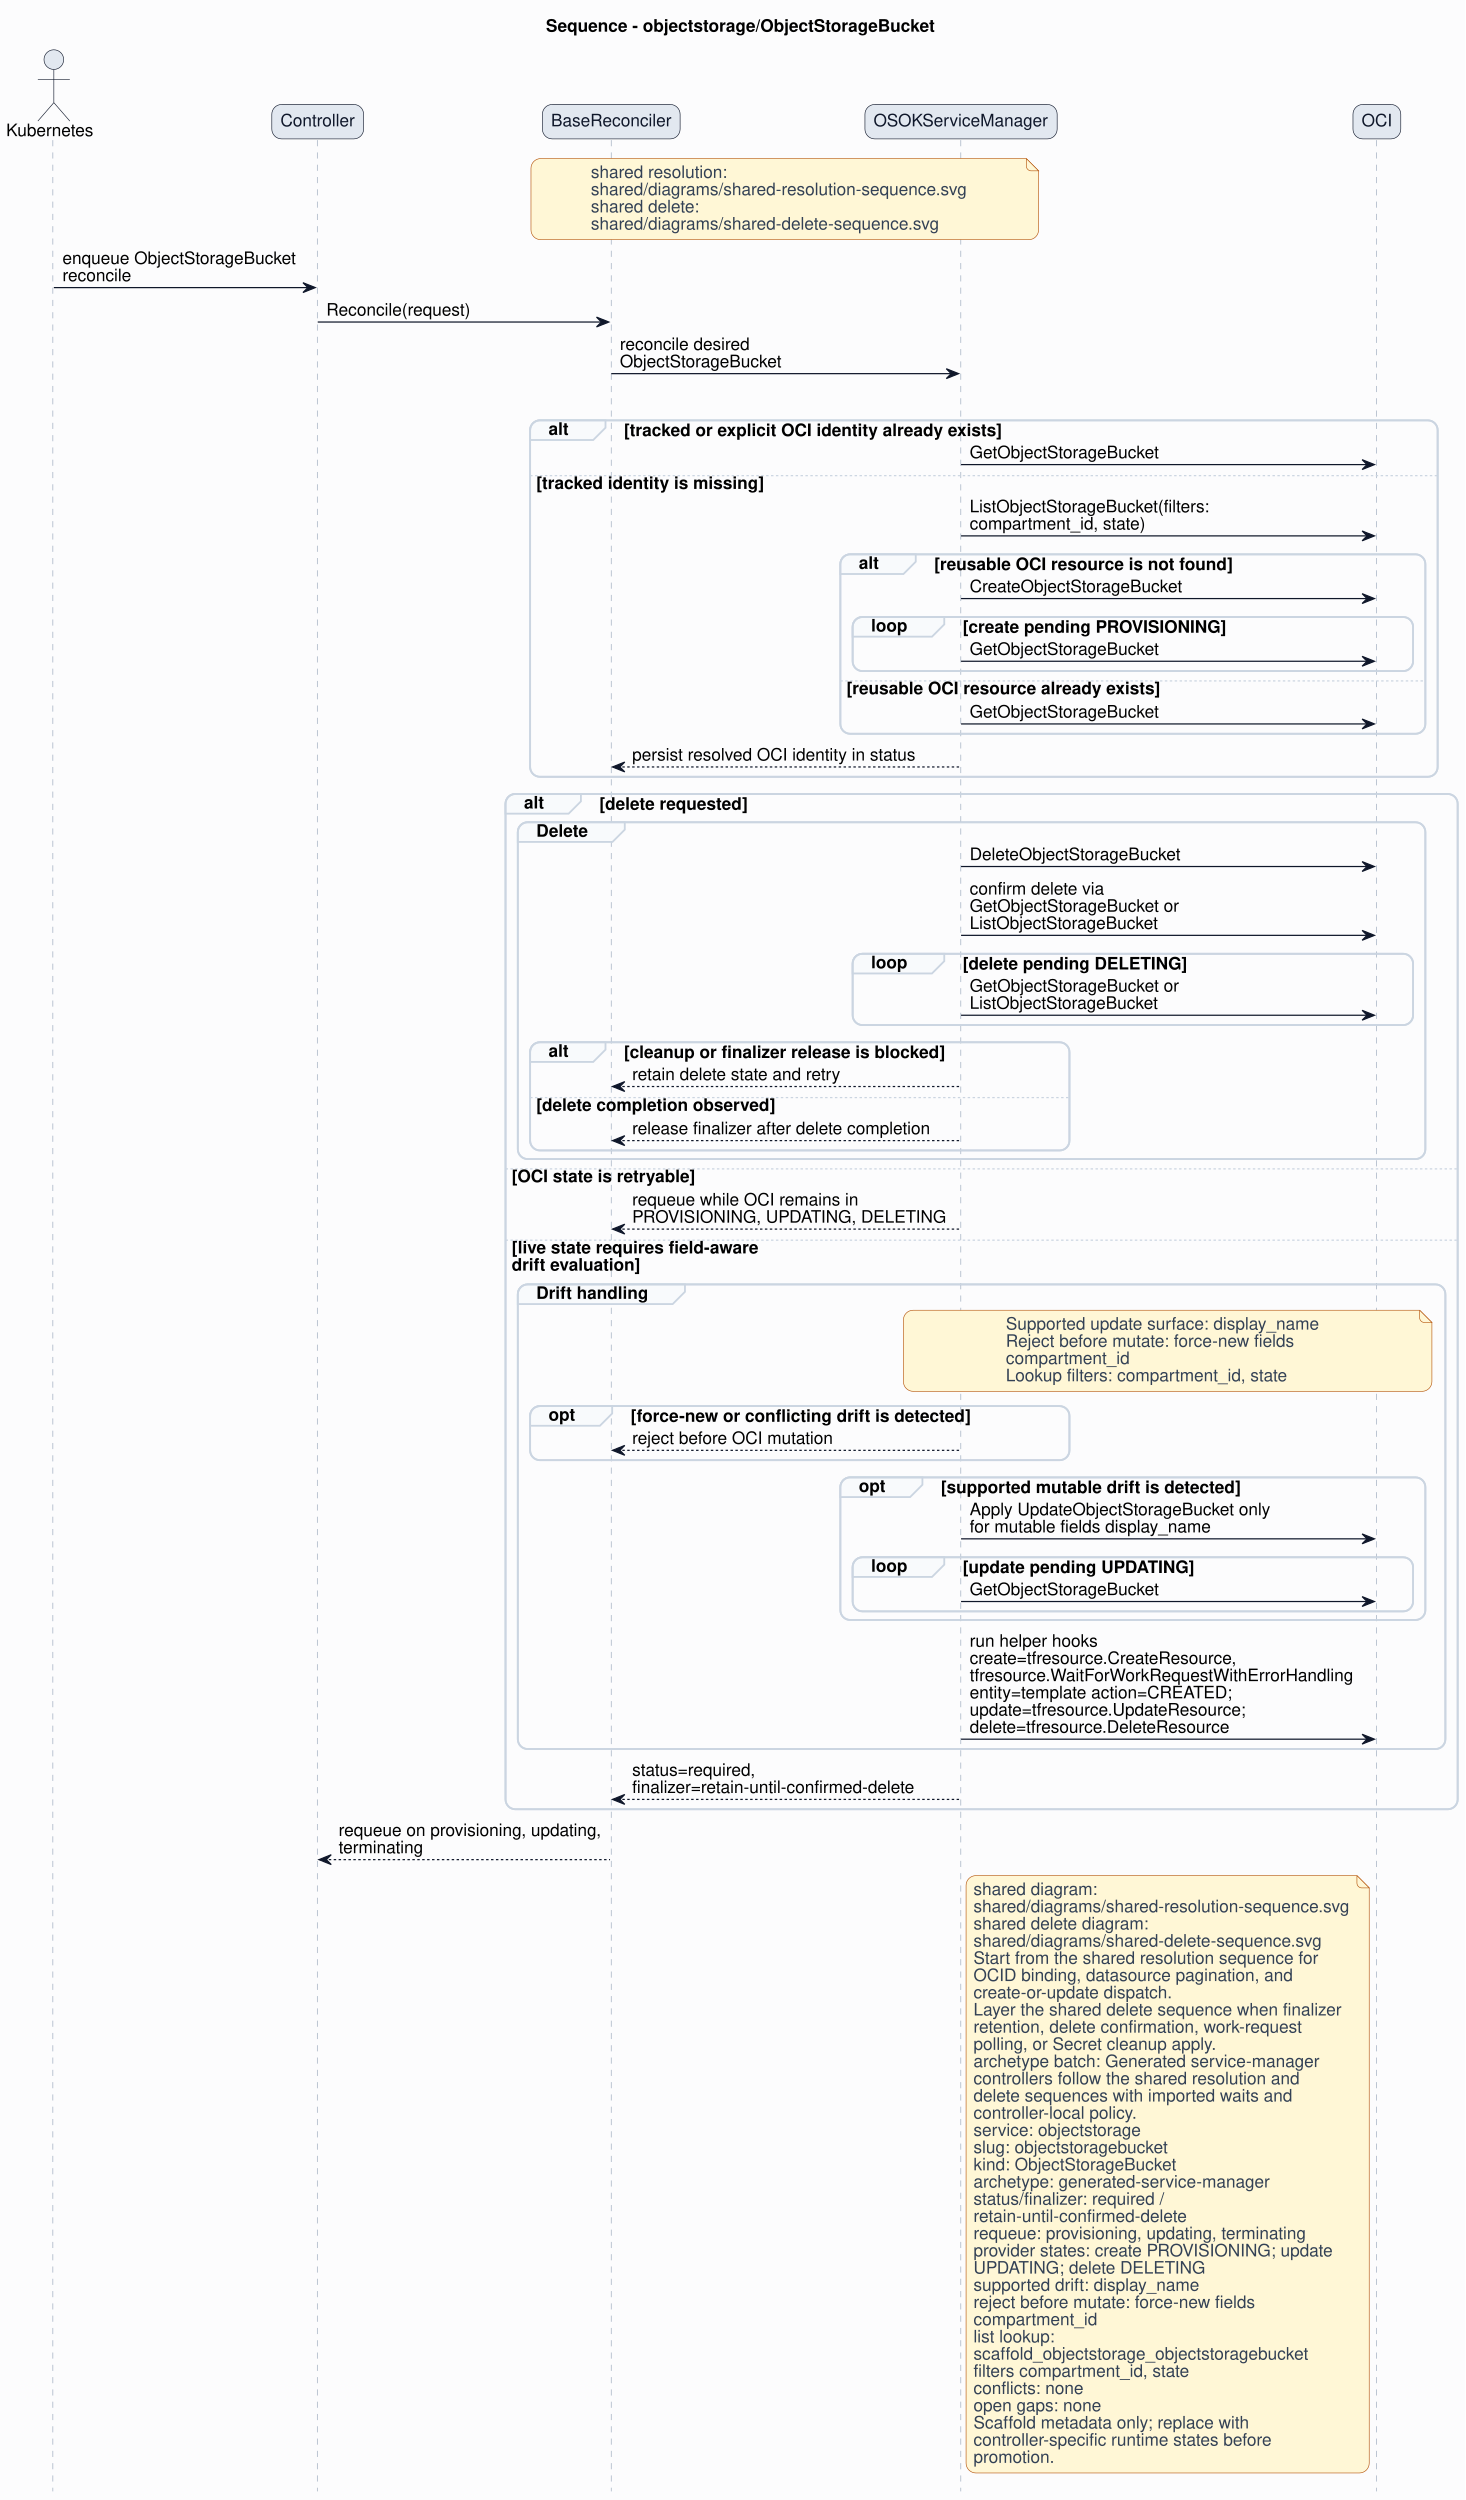
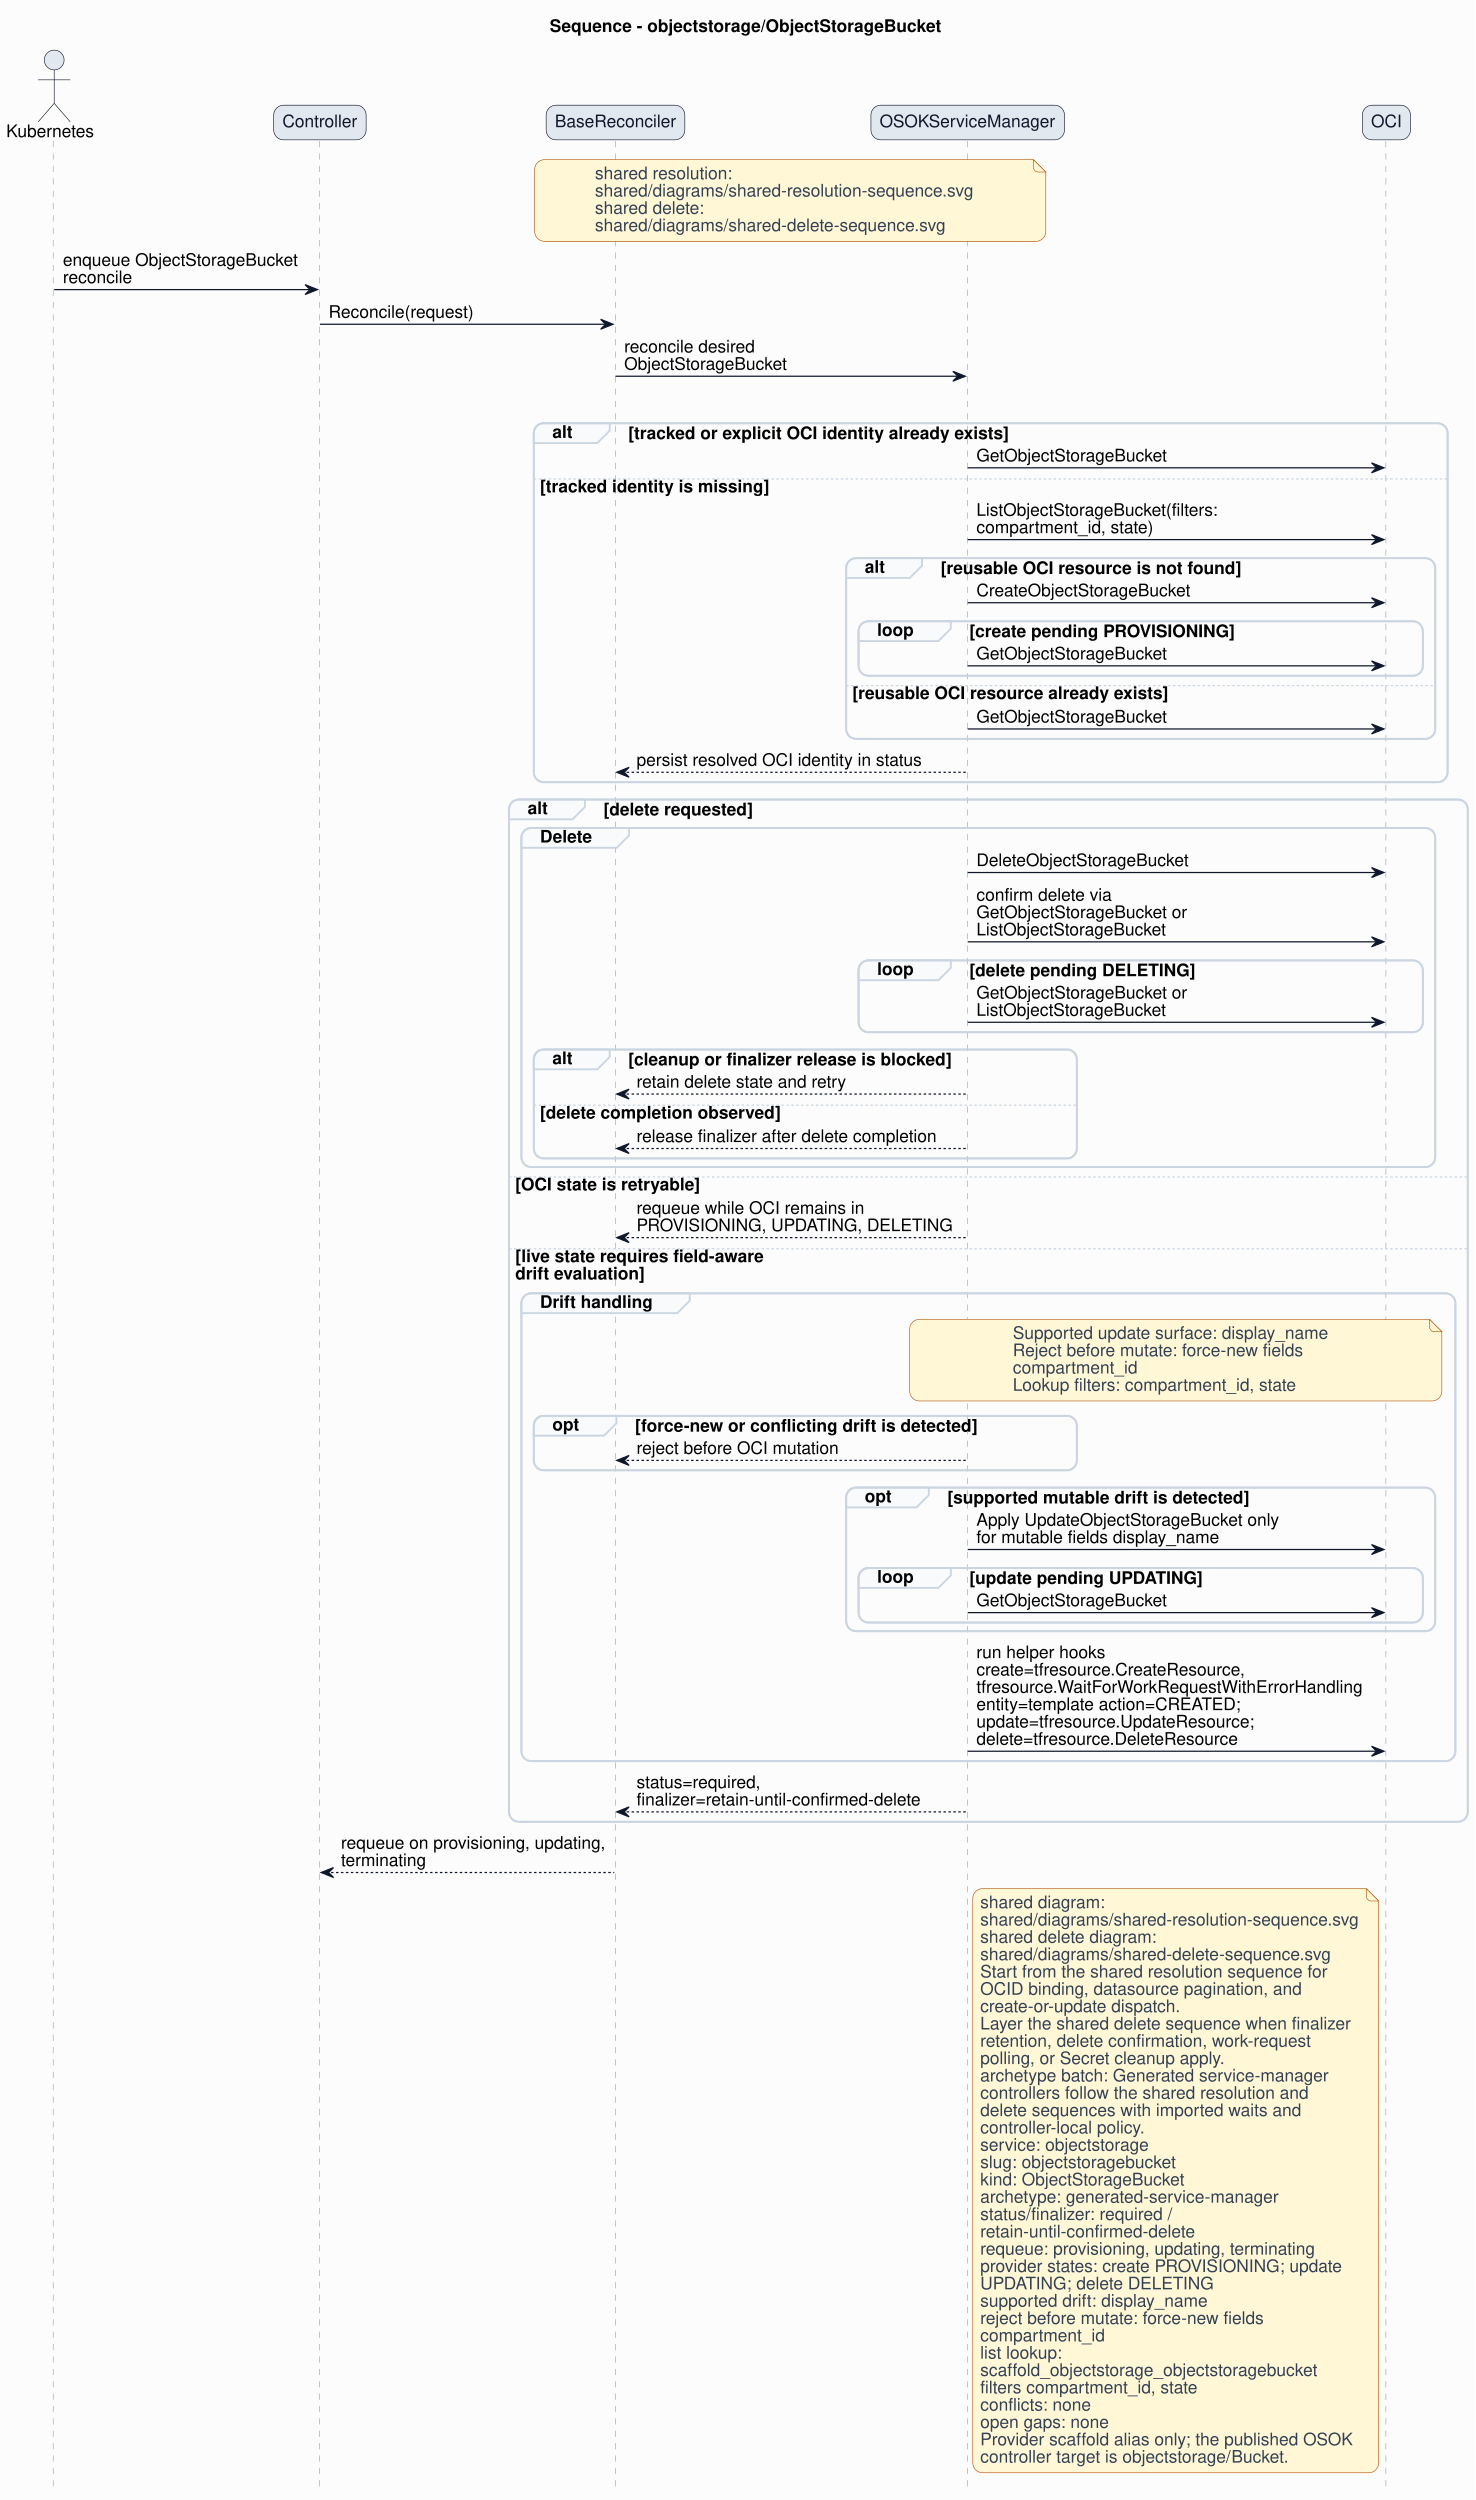
- <svg xmlns="http://www.w3.org/2000/svg" contentStyleType="text/css" data-diagram-type="SEQUENCE" height="2034px" preserveAspectRatio="none" style="width:1192px;height:2034px;background:#FCFCFD;" version="1.1" viewBox="0 0 1192 2034" width="1192px" zoomAndPan="magnify">
+ <svg xmlns="http://www.w3.org/2000/svg" contentStyleType="text/css" data-diagram-type="SEQUENCE" height="2020px" preserveAspectRatio="none" style="width:1192px;height:2020px;background:#FCFCFD;" version="1.1" viewBox="0 0 1192 2020" width="1192px" zoomAndPan="magnify">
  <defs />
  <g>
-     <rect fill="#FCFCFD" height="2034" style="stroke:none;stroke-width:1;" width="1192" x="0" y="0" />
+     <rect fill="#FCFCFD" height="2020" style="stroke:none;stroke-width:1;" width="1192" x="0" y="0" />
    <text fill="#000000" font-family="Helvetica" font-size="14" font-weight="bold" lengthAdjust="spacing" textLength="316.641" x="444.158" y="25.78">Sequence - objectstorage/ObjectStorageBucket</text>
    <rect fill="none" height="290" rx="8" ry="8" style="stroke:#CBD5E1;stroke-width:1.5;" width="738.378" x="431.294" y="342" />
    <rect fill="none" height="146" rx="8" ry="8" style="stroke:#CBD5E1;stroke-width:1.5;" width="475.957" x="683.714" y="451" />
    <rect fill="none" height="44" rx="8" ry="8" style="stroke:#CBD5E1;stroke-width:1.5;" width="455.957" x="693.714" y="502" />
    <rect fill="none" height="826" rx="8" ry="8" style="stroke:#CBD5E1;stroke-width:1.5;" width="774.664" x="411.294" y="646" />
    <rect fill="none" height="274" rx="8" ry="8" style="stroke:#CBD5E1;stroke-width:1.5;" width="738.378" x="421.294" y="669" />
    <rect fill="none" height="58" rx="8" ry="8" style="stroke:#CBD5E1;stroke-width:1.5;" width="455.957" x="693.714" y="776" />
    <rect fill="none" height="88" rx="8" ry="8" style="stroke:#CBD5E1;stroke-width:1.5;" width="438.813" x="431.294" y="848" />
    <rect fill="none" height="378" rx="8" ry="8" style="stroke:#CBD5E1;stroke-width:1.5;" width="754.664" x="421.294" y="1045" />
    <rect fill="none" height="44" rx="8" ry="8" style="stroke:#CBD5E1;stroke-width:1.5;" width="438.813" x="431.294" y="1144" />
    <rect fill="none" height="116" rx="8" ry="8" style="stroke:#CBD5E1;stroke-width:1.5;" width="475.957" x="683.714" y="1202" />
    <rect fill="none" height="44" rx="8" ry="8" style="stroke:#CBD5E1;stroke-width:1.5;" width="455.957" x="693.714" y="1267" />
    <g class="participant-lifeline" data-entity-uid="part1" data-qualified-name="Kubernetes" id="part1-lifeline">
      <g>
-         <rect fill="#000000" fill-opacity="0" height="1913" width="8" x="39.803" y="114" />
-         <line style="stroke:#94A3B8;stroke-width:0.5;stroke-dasharray:5,5;" x1="43" x2="43" y1="114" y2="2027" />
+         <rect fill="#000000" fill-opacity="0" height="1899" width="8" x="39.803" y="114" />
+         <line style="stroke:#94A3B8;stroke-width:0.5;stroke-dasharray:5,5;" x1="43" x2="43" y1="114" y2="2013" />
      </g>
    </g>
    <g class="participant-lifeline" data-entity-uid="part2" data-qualified-name="Controller" id="part2-lifeline">
      <g>
-         <rect fill="#000000" fill-opacity="0" height="1913" width="8" x="254.492" y="114" />
-         <line style="stroke:#94A3B8;stroke-width:0.5;stroke-dasharray:5,5;" x1="258.147" x2="258.147" y1="114" y2="2027" />
+         <rect fill="#000000" fill-opacity="0" height="1899" width="8" x="254.492" y="114" />
+         <line style="stroke:#94A3B8;stroke-width:0.5;stroke-dasharray:5,5;" x1="258.147" x2="258.147" y1="114" y2="2013" />
      </g>
    </g>
    <g class="participant-lifeline" data-entity-uid="part3" data-qualified-name="BaseReconciler" id="part3-lifeline">
      <g>
-         <rect fill="#000000" fill-opacity="0" height="1913" width="8" x="493.318" y="114" />
-         <line style="stroke:#94A3B8;stroke-width:0.5;stroke-dasharray:5,5;" x1="497.294" x2="497.294" y1="114" y2="2027" />
+         <rect fill="#000000" fill-opacity="0" height="1899" width="8" x="493.318" y="114" />
+         <line style="stroke:#94A3B8;stroke-width:0.5;stroke-dasharray:5,5;" x1="497.294" x2="497.294" y1="114" y2="2013" />
      </g>
    </g>
    <g class="participant-lifeline" data-entity-uid="part4" data-qualified-name="ServiceManager" id="part4-lifeline">
      <g>
-         <rect fill="#000000" fill-opacity="0" height="1913" width="8" x="777.911" y="114" />
-         <line style="stroke:#94A3B8;stroke-width:0.5;stroke-dasharray:5,5;" x1="781.714" x2="781.714" y1="114" y2="2027" />
+         <rect fill="#000000" fill-opacity="0" height="1899" width="8" x="777.911" y="114" />
+         <line style="stroke:#94A3B8;stroke-width:0.5;stroke-dasharray:5,5;" x1="781.714" x2="781.714" y1="114" y2="2013" />
      </g>
    </g>
    <g class="participant-lifeline" data-entity-uid="part5" data-qualified-name="OCI" id="part5-lifeline">
      <g>
-         <rect fill="#000000" fill-opacity="0" height="1913" width="8" x="1116.227" y="114" />
-         <line style="stroke:#94A3B8;stroke-width:0.5;stroke-dasharray:5,5;" x1="1119.782" x2="1119.782" y1="114" y2="2027" />
+         <rect fill="#000000" fill-opacity="0" height="1899" width="8" x="1116.227" y="114" />
+         <line style="stroke:#94A3B8;stroke-width:0.5;stroke-dasharray:5,5;" x1="1119.782" x2="1119.782" y1="114" y2="2013" />
      </g>
    </g>
    <g class="participant participant-head" data-entity-uid="part1" data-qualified-name="Kubernetes" id="part1-head">
      <text fill="#000000" font-family="Helvetica" font-size="14" lengthAdjust="spacing" textLength="71.606" x="5" y="110.78">Kubernetes</text>
      <ellipse cx="43.803" cy="48.5" fill="#E2E8F0" rx="8" ry="8" style="stroke:#0F172A;stroke-width:0.5;" />
      <path d="M43.803,56.5 L43.803,83.5 M30.803,64.5 L56.803,64.5 M43.803,83.5 L30.803,98.5 M43.803,83.5 L56.803,98.5" fill="none" style="stroke:#0F172A;stroke-width:0.5;" />
    </g>
    <g class="participant participant-head" data-entity-uid="part2" data-qualified-name="Controller" id="part2-head">
      <rect fill="#E2E8F0" height="28" rx="8" ry="8" style="stroke:#0F172A;stroke-width:0.5;" width="74.689" x="221.147" y="85" />
      <text fill="#0F172A" font-family="Helvetica" font-size="14" lengthAdjust="spacing" textLength="60.69" x="228.147" y="102.78">Controller</text>
    </g>
    <g class="participant participant-head" data-entity-uid="part3" data-qualified-name="BaseReconciler" id="part3-head">
      <rect fill="#E2E8F0" height="28" rx="8" ry="8" style="stroke:#0F172A;stroke-width:0.5;" width="112.048" x="441.294" y="85" />
      <text fill="#0F172A" font-family="Helvetica" font-size="14" lengthAdjust="spacing" textLength="98.048" x="448.294" y="102.78">BaseReconciler</text>
    </g>
    <g class="participant participant-head" data-entity-uid="part4" data-qualified-name="ServiceManager" id="part4-head">
      <rect fill="#E2E8F0" height="28" rx="8" ry="8" style="stroke:#0F172A;stroke-width:0.5;" width="156.393" x="703.714" y="85" />
      <text fill="#0F172A" font-family="Helvetica" font-size="14" lengthAdjust="spacing" textLength="142.393" x="710.714" y="102.78">OSOKServiceManager</text>
    </g>
    <g class="participant participant-head" data-entity-uid="part5" data-qualified-name="OCI" id="part5-head">
      <rect fill="#E2E8F0" height="28" rx="8" ry="8" style="stroke:#0F172A;stroke-width:0.5;" width="38.89" x="1100.782" y="85" />
      <text fill="#0F172A" font-family="Helvetica" font-size="14" lengthAdjust="spacing" textLength="24.89" x="1107.782" y="102.78">OCI</text>
    </g>
    <path d="M432,137 L432,187 A8,8 0 0 0 440,195 L837,195 A8,8 0 0 0 845,187 L845,139 L835,129 L440,129 A8,8 0 0 0 432,137" fill="#FFF7D6" style="stroke:#B45309;stroke-width:0.5;" />
    <path d="M835,129 L835,135 A4,4 0 0 0 839,139 L845,139 L835,129" fill="#FFF7D6" style="stroke:#B45309;stroke-width:0.5;" />
    <text fill="#334155" font-family="Helvetica" font-size="14" lengthAdjust="spacing" textLength="111.289" x="480.711" y="144.78">shared resolution:</text>
    <text fill="#334155" font-family="Helvetica" font-size="14" lengthAdjust="spacing" textLength="307.392" x="480.711" y="158.78">shared/diagrams/shared-resolution-sequence.svg</text>
    <text fill="#334155" font-family="Helvetica" font-size="14" lengthAdjust="spacing" textLength="88.731" x="480.711" y="172.78">shared delete:</text>
    <text fill="#334155" font-family="Helvetica" font-size="14" lengthAdjust="spacing" textLength="284.833" x="480.711" y="186.78">shared/diagrams/shared-delete-sequence.svg</text>
    <g class="message" data-entity-1="part1" data-entity-2="part2" id="msg1">
      <polygon fill="#0F172A" points="246.492,230,256.492,234,246.492,238,250.492,234" style="stroke:#0F172A;stroke-width:1;" />
      <line style="stroke:#0F172A;stroke-width:1;" x1="43.803" x2="252.492" y1="234" y2="234" />
      <text fill="#000000" font-family="Helvetica" font-size="14" lengthAdjust="spacing" textLength="190.689" x="50.803" y="214.78">enqueue ObjectStorageBucket</text>
      <text fill="#000000" font-family="Helvetica" font-size="14" lengthAdjust="spacing" textLength="56.027" x="50.803" y="228.78">reconcile</text>
    </g>
    <g class="message" data-entity-1="part2" data-entity-2="part3" id="msg2">
      <polygon fill="#0F172A" points="485.318,258,495.318,262,485.318,266,489.318,262" style="stroke:#0F172A;stroke-width:1;" />
      <line style="stroke:#0F172A;stroke-width:1;" x1="258.492" x2="491.318" y1="262" y2="262" />
      <text fill="#000000" font-family="Helvetica" font-size="14" lengthAdjust="spacing" textLength="117.496" x="265.492" y="256.78">Reconcile(request)</text>
    </g>
    <g class="message" data-entity-1="part3" data-entity-2="part4" id="msg3">
      <polygon fill="#0F172A" points="769.911,300,779.911,304,769.911,308,773.911,304" style="stroke:#0F172A;stroke-width:1;" />
      <line style="stroke:#0F172A;stroke-width:1;" x1="497.318" x2="775.911" y1="304" y2="304" />
      <text fill="#000000" font-family="Helvetica" font-size="14" lengthAdjust="spacing" textLength="105.834" x="504.318" y="284.78">reconcile desired</text>
      <text fill="#000000" font-family="Helvetica" font-size="14" lengthAdjust="spacing" textLength="132.296" x="504.318" y="298.78">ObjectStorageBucket</text>
    </g>
    <path d="M439.294,342 L492.632,342 L492.632,348 L482.632,358 L431.294,358 L431.294,350 A8,8 0 0 1 439.294,342" fill="#F8FAFC" style="stroke:#CBD5E1;stroke-width:1.5;" />
    <rect fill="none" height="290" rx="8" ry="8" style="stroke:#CBD5E1;stroke-width:1.5;" width="738.378" x="431.294" y="342" />
    <text fill="#000000" font-family="Helvetica" font-size="14" font-weight="bold" lengthAdjust="spacing" textLength="16.338" x="446.294" y="353.78">alt</text>
    <text fill="#000000" font-family="Helvetica" font-size="14" font-weight="bold" lengthAdjust="spacing" textLength="308.109" x="507.632" y="354.78">[tracked or explicit OCI identity already exists]</text>
    <g class="message" data-entity-1="part4" data-entity-2="part5" id="msg4">
      <polygon fill="#0F172A" points="1108.227,374,1118.227,378,1108.227,382,1112.227,378" style="stroke:#0F172A;stroke-width:1;" />
      <line style="stroke:#0F172A;stroke-width:1;" x1="781.911" x2="1114.227" y1="378" y2="378" />
      <text fill="#000000" font-family="Helvetica" font-size="14" lengthAdjust="spacing" textLength="154.861" x="788.911" y="372.78">GetObjectStorageBucket</text>
    </g>
    <line style="stroke:#CBD5E1;stroke-width:1;stroke-dasharray:2,2;" x1="431.294" x2="1169.672" y1="387" y2="387" />
    <text fill="#000000" font-family="Helvetica" font-size="14" font-weight="bold" lengthAdjust="spacing" textLength="185.158" x="436.294" y="397.78">[tracked identity is missing]</text>
    <g class="message" data-entity-1="part4" data-entity-2="part5" id="msg5">
      <polygon fill="#0F172A" points="1108.227,432,1118.227,436,1108.227,440,1112.227,436" style="stroke:#0F172A;stroke-width:1;" />
      <line style="stroke:#0F172A;stroke-width:1;" x1="781.911" x2="1114.227" y1="436" y2="436" />
      <text fill="#000000" font-family="Helvetica" font-size="14" lengthAdjust="spacing" textLength="196.082" x="788.911" y="416.78">ListObjectStorageBucket(filters:</text>
      <text fill="#000000" font-family="Helvetica" font-size="14" lengthAdjust="spacing" textLength="143.172" x="788.911" y="430.78">compartment_id, state)</text>
    </g>
    <path d="M691.714,451 L745.052,451 L745.052,457 L735.052,467 L683.714,467 L683.714,459 A8,8 0 0 1 691.714,451" fill="#F8FAFC" style="stroke:#CBD5E1;stroke-width:1.5;" />
    <rect fill="none" height="146" rx="8" ry="8" style="stroke:#CBD5E1;stroke-width:1.5;" width="475.957" x="683.714" y="451" />
    <text fill="#000000" font-family="Helvetica" font-size="14" font-weight="bold" lengthAdjust="spacing" textLength="16.338" x="698.714" y="462.78">alt</text>
    <text fill="#000000" font-family="Helvetica" font-size="14" font-weight="bold" lengthAdjust="spacing" textLength="242.703" x="760.052" y="463.78">[reusable OCI resource is not found]</text>
    <g class="message" data-entity-1="part4" data-entity-2="part5" id="msg6">
      <polygon fill="#0F172A" points="1108.227,483,1118.227,487,1108.227,491,1112.227,487" style="stroke:#0F172A;stroke-width:1;" />
      <line style="stroke:#0F172A;stroke-width:1;" x1="781.911" x2="1114.227" y1="487" y2="487" />
      <text fill="#000000" font-family="Helvetica" font-size="14" lengthAdjust="spacing" textLength="174.316" x="788.911" y="481.78">CreateObjectStorageBucket</text>
    </g>
    <path d="M701.714,502 L768.259,502 L768.259,508 L758.259,518 L693.714,518 L693.714,510 A8,8 0 0 1 701.714,502" fill="#F8FAFC" style="stroke:#CBD5E1;stroke-width:1.5;" />
    <rect fill="none" height="44" rx="8" ry="8" style="stroke:#CBD5E1;stroke-width:1.5;" width="455.957" x="693.714" y="502" />
    <text fill="#000000" font-family="Helvetica" font-size="14" font-weight="bold" lengthAdjust="spacing" textLength="29.545" x="708.714" y="513.78">loop</text>
    <text fill="#000000" font-family="Helvetica" font-size="14" font-weight="bold" lengthAdjust="spacing" textLength="215.476" x="783.259" y="514.78">[create pending PROVISIONING]</text>
    <g class="message" data-entity-1="part4" data-entity-2="part5" id="msg7">
      <polygon fill="#0F172A" points="1108.227,534,1118.227,538,1108.227,542,1112.227,538" style="stroke:#0F172A;stroke-width:1;" />
      <line style="stroke:#0F172A;stroke-width:1;" x1="781.911" x2="1114.227" y1="538" y2="538" />
      <text fill="#000000" font-family="Helvetica" font-size="14" lengthAdjust="spacing" textLength="154.861" x="788.911" y="532.78">GetObjectStorageBucket</text>
    </g>
    <line style="stroke:#CBD5E1;stroke-width:1;stroke-dasharray:2,2;" x1="683.714" x2="1159.672" y1="554" y2="554" />
    <text fill="#000000" font-family="Helvetica" font-size="14" font-weight="bold" lengthAdjust="spacing" textLength="255.233" x="688.714" y="564.78">[reusable OCI resource already exists]</text>
    <g class="message" data-entity-1="part4" data-entity-2="part5" id="msg8">
      <polygon fill="#0F172A" points="1108.227,585,1118.227,589,1108.227,593,1112.227,589" style="stroke:#0F172A;stroke-width:1;" />
      <line style="stroke:#0F172A;stroke-width:1;" x1="781.911" x2="1114.227" y1="589" y2="589" />
      <text fill="#000000" font-family="Helvetica" font-size="14" lengthAdjust="spacing" textLength="154.861" x="788.911" y="583.78">GetObjectStorageBucket</text>
    </g>
    <g class="message" data-entity-1="part4" data-entity-2="part3" id="msg9">
      <polygon fill="#0F172A" points="508.318,620,498.318,624,508.318,628,504.318,624" style="stroke:#0F172A;stroke-width:1;" />
      <line style="stroke:#0F172A;stroke-width:1;stroke-dasharray:2,2;" x1="502.318" x2="780.911" y1="624" y2="624" />
      <text fill="#000000" font-family="Helvetica" font-size="14" lengthAdjust="spacing" textLength="231.096" x="514.318" y="618.78">persist resolved OCI identity in status</text>
    </g>
    <path d="M419.294,646 L472.632,646 L472.632,652 L462.632,662 L411.294,662 L411.294,654 A8,8 0 0 1 419.294,646" fill="#F8FAFC" style="stroke:#CBD5E1;stroke-width:1.5;" />
    <rect fill="none" height="826" rx="8" ry="8" style="stroke:#CBD5E1;stroke-width:1.5;" width="774.664" x="411.294" y="646" />
    <text fill="#000000" font-family="Helvetica" font-size="14" font-weight="bold" lengthAdjust="spacing" textLength="16.338" x="426.294" y="657.78">alt</text>
    <text fill="#000000" font-family="Helvetica" font-size="14" font-weight="bold" lengthAdjust="spacing" textLength="120.586" x="487.632" y="658.78">[delete requested]</text>
    <path d="M429.294,669 L508.315,669 L508.315,675 L498.315,685 L421.294,685 L421.294,677 A8,8 0 0 1 429.294,669" fill="#F8FAFC" style="stroke:#CBD5E1;stroke-width:1.5;" />
    <rect fill="none" height="274" rx="8" ry="8" style="stroke:#CBD5E1;stroke-width:1.5;" width="738.378" x="421.294" y="669" />
    <text fill="#000000" font-family="Helvetica" font-size="14" font-weight="bold" lengthAdjust="spacing" textLength="42.02" x="436.294" y="680.78">Delete</text>
    <g class="message" data-entity-1="part4" data-entity-2="part5" id="msg10">
      <polygon fill="#0F172A" points="1108.227,701,1118.227,705,1108.227,709,1112.227,705" style="stroke:#0F172A;stroke-width:1;" />
      <line style="stroke:#0F172A;stroke-width:1;" x1="781.911" x2="1114.227" y1="705" y2="705" />
      <text fill="#000000" font-family="Helvetica" font-size="14" lengthAdjust="spacing" textLength="172.765" x="788.911" y="699.78">DeleteObjectStorageBucket</text>
    </g>
    <g class="message" data-entity-1="part4" data-entity-2="part5" id="msg11">
      <polygon fill="#0F172A" points="1108.227,757,1118.227,761,1108.227,765,1112.227,761" style="stroke:#0F172A;stroke-width:1;" />
      <line style="stroke:#0F172A;stroke-width:1;" x1="781.911" x2="1114.227" y1="761" y2="761" />
      <text fill="#000000" font-family="Helvetica" font-size="14" lengthAdjust="spacing" textLength="109.717" x="788.911" y="727.78">confirm delete via</text>
      <text fill="#000000" font-family="Helvetica" font-size="14" lengthAdjust="spacing" textLength="171.199" x="788.911" y="741.78">GetObjectStorageBucket or</text>
      <text fill="#000000" font-family="Helvetica" font-size="14" lengthAdjust="spacing" textLength="154.082" x="788.911" y="755.78">ListObjectStorageBucket</text>
    </g>
    <path d="M701.714,776 L768.259,776 L768.259,782 L758.259,792 L693.714,792 L693.714,784 A8,8 0 0 1 701.714,776" fill="#F8FAFC" style="stroke:#CBD5E1;stroke-width:1.5;" />
    <rect fill="none" height="58" rx="8" ry="8" style="stroke:#CBD5E1;stroke-width:1.5;" width="455.957" x="693.714" y="776" />
    <text fill="#000000" font-family="Helvetica" font-size="14" font-weight="bold" lengthAdjust="spacing" textLength="29.545" x="708.714" y="787.78">loop</text>
    <text fill="#000000" font-family="Helvetica" font-size="14" font-weight="bold" lengthAdjust="spacing" textLength="182.779" x="783.259" y="788.78">[delete pending DELETING]</text>
    <g class="message" data-entity-1="part4" data-entity-2="part5" id="msg12">
      <polygon fill="#0F172A" points="1108.227,822,1118.227,826,1108.227,830,1112.227,826" style="stroke:#0F172A;stroke-width:1;" />
      <line style="stroke:#0F172A;stroke-width:1;" x1="781.911" x2="1114.227" y1="826" y2="826" />
      <text fill="#000000" font-family="Helvetica" font-size="14" lengthAdjust="spacing" textLength="171.199" x="788.911" y="806.78">GetObjectStorageBucket or</text>
      <text fill="#000000" font-family="Helvetica" font-size="14" lengthAdjust="spacing" textLength="154.082" x="788.911" y="820.78">ListObjectStorageBucket</text>
    </g>
    <path d="M439.294,848 L492.632,848 L492.632,854 L482.632,864 L431.294,864 L431.294,856 A8,8 0 0 1 439.294,848" fill="#F8FAFC" style="stroke:#CBD5E1;stroke-width:1.5;" />
    <rect fill="none" height="88" rx="8" ry="8" style="stroke:#CBD5E1;stroke-width:1.5;" width="438.813" x="431.294" y="848" />
    <text fill="#000000" font-family="Helvetica" font-size="14" font-weight="bold" lengthAdjust="spacing" textLength="16.338" x="446.294" y="859.78">alt</text>
    <text fill="#000000" font-family="Helvetica" font-size="14" font-weight="bold" lengthAdjust="spacing" textLength="261.427" x="507.632" y="860.78">[cleanup or finalizer release is blocked]</text>
    <g class="message" data-entity-1="part4" data-entity-2="part3" id="msg13">
      <polygon fill="#0F172A" points="508.318,880,498.318,884,508.318,888,504.318,884" style="stroke:#0F172A;stroke-width:1;" />
      <line style="stroke:#0F172A;stroke-width:1;stroke-dasharray:2,2;" x1="502.318" x2="780.911" y1="884" y2="884" />
      <text fill="#000000" font-family="Helvetica" font-size="14" lengthAdjust="spacing" textLength="170.434" x="514.318" y="878.78">retain delete state and retry</text>
    </g>
    <line style="stroke:#CBD5E1;stroke-width:1;stroke-dasharray:2,2;" x1="431.294" x2="870.107" y1="893" y2="893" />
    <text fill="#000000" font-family="Helvetica" font-size="14" font-weight="bold" lengthAdjust="spacing" textLength="194.482" x="436.294" y="903.78">[delete completion observed]</text>
    <g class="message" data-entity-1="part4" data-entity-2="part3" id="msg14">
      <polygon fill="#0F172A" points="508.318,924,498.318,928,508.318,932,504.318,928" style="stroke:#0F172A;stroke-width:1;" />
      <line style="stroke:#0F172A;stroke-width:1;stroke-dasharray:2,2;" x1="502.318" x2="780.911" y1="928" y2="928" />
      <text fill="#000000" font-family="Helvetica" font-size="14" lengthAdjust="spacing" textLength="243.578" x="514.318" y="922.78">release finalizer after delete completion</text>
    </g>
    <line style="stroke:#CBD5E1;stroke-width:1;stroke-dasharray:2,2;" x1="411.294" x2="1185.957" y1="951" y2="951" />
    <text fill="#000000" font-family="Helvetica" font-size="14" font-weight="bold" lengthAdjust="spacing" textLength="149.386" x="416.294" y="961.78">[OCI state is retryable]</text>
    <g class="message" data-entity-1="part4" data-entity-2="part3" id="msg15">
      <polygon fill="#0F172A" points="508.318,996,498.318,1000,508.318,1004,504.318,1000" style="stroke:#0F172A;stroke-width:1;" />
      <line style="stroke:#0F172A;stroke-width:1;stroke-dasharray:2,2;" x1="502.318" x2="780.911" y1="1000" y2="1000" />
      <text fill="#000000" font-family="Helvetica" font-size="14" lengthAdjust="spacing" textLength="184.42" x="514.318" y="980.78">requeue while OCI remains in</text>
      <text fill="#000000" font-family="Helvetica" font-size="14" lengthAdjust="spacing" textLength="260.593" x="514.318" y="994.78">PROVISIONING, UPDATING, DELETING</text>
    </g>
    <line style="stroke:#CBD5E1;stroke-width:1;stroke-dasharray:2,2;" x1="411.294" x2="1185.957" y1="1009" y2="1009" />
    <text fill="#000000" font-family="Helvetica" font-size="14" font-weight="bold" lengthAdjust="spacing" textLength="200.751" x="416.294" y="1019.78">[live state requires field-aware</text>
    <text fill="#000000" font-family="Helvetica" font-size="14" font-weight="bold" lengthAdjust="spacing" textLength="105.007" x="416.294" y="1033.78">drift evaluation]</text>
    <path d="M429.294,1045 L557.28,1045 L557.28,1051 L547.28,1061 L421.294,1061 L421.294,1053 A8,8 0 0 1 429.294,1045" fill="#F8FAFC" style="stroke:#CBD5E1;stroke-width:1.5;" />
    <rect fill="none" height="378" rx="8" ry="8" style="stroke:#CBD5E1;stroke-width:1.5;" width="754.664" x="421.294" y="1045" />
    <text fill="#000000" font-family="Helvetica" font-size="14" font-weight="bold" lengthAdjust="spacing" textLength="90.986" x="436.294" y="1056.78">Drift handling</text>
    <path d="M735,1074 L735,1124 A8,8 0 0 0 743,1132 L1157,1132 A8,8 0 0 0 1165,1124 L1165,1076 L1155,1066 L743,1066 A8,8 0 0 0 735,1074" fill="#FFF7D6" style="stroke:#B45309;stroke-width:0.5;" />
    <path d="M1155,1066 L1155,1072 A4,4 0 0 0 1159,1076 L1165,1076 L1155,1066" fill="#FFF7D6" style="stroke:#B45309;stroke-width:0.5;" />
    <text fill="#334155" font-family="Helvetica" font-size="14" lengthAdjust="spacing" textLength="255.281" x="818.338" y="1081.78">Supported update surface: display_name</text>
    <text fill="#334155" font-family="Helvetica" font-size="14" lengthAdjust="spacing" textLength="235.778" x="818.338" y="1095.78">Reject before mutate: force-new fields</text>
    <text fill="#334155" font-family="Helvetica" font-size="14" lengthAdjust="spacing" textLength="100.379" x="818.338" y="1109.78">compartment_id</text>
    <text fill="#334155" font-family="Helvetica" font-size="14" lengthAdjust="spacing" textLength="229.558" x="818.338" y="1123.78">Lookup filters: compartment_id, state</text>
    <path d="M439.294,1144 L498.06,1144 L498.06,1150 L488.06,1160 L431.294,1160 L431.294,1152 A8,8 0 0 1 439.294,1144" fill="#F8FAFC" style="stroke:#CBD5E1;stroke-width:1.5;" />
    <rect fill="none" height="44" rx="8" ry="8" style="stroke:#CBD5E1;stroke-width:1.5;" width="438.813" x="431.294" y="1144" />
    <text fill="#000000" font-family="Helvetica" font-size="14" font-weight="bold" lengthAdjust="spacing" textLength="21.766" x="446.294" y="1155.78">opt</text>
    <text fill="#000000" font-family="Helvetica" font-size="14" font-weight="bold" lengthAdjust="spacing" textLength="276.131" x="513.06" y="1156.78">[force-new or conflicting drift is detected]</text>
    <g class="message" data-entity-1="part4" data-entity-2="part3" id="msg16">
      <polygon fill="#0F172A" points="508.318,1176,498.318,1180,508.318,1184,504.318,1180" style="stroke:#0F172A;stroke-width:1;" />
      <line style="stroke:#0F172A;stroke-width:1;stroke-dasharray:2,2;" x1="502.318" x2="780.911" y1="1180" y2="1180" />
      <text fill="#000000" font-family="Helvetica" font-size="14" lengthAdjust="spacing" textLength="164.185" x="514.318" y="1174.78">reject before OCI mutation</text>
    </g>
    <path d="M691.714,1202 L750.48,1202 L750.48,1208 L740.48,1218 L683.714,1218 L683.714,1210 A8,8 0 0 1 691.714,1202" fill="#F8FAFC" style="stroke:#CBD5E1;stroke-width:1.5;" />
    <rect fill="none" height="116" rx="8" ry="8" style="stroke:#CBD5E1;stroke-width:1.5;" width="475.957" x="683.714" y="1202" />
    <text fill="#000000" font-family="Helvetica" font-size="14" font-weight="bold" lengthAdjust="spacing" textLength="21.766" x="698.714" y="1213.78">opt</text>
    <text fill="#000000" font-family="Helvetica" font-size="14" font-weight="bold" lengthAdjust="spacing" textLength="243.462" x="765.48" y="1214.78">[supported mutable drift is detected]</text>
    <g class="message" data-entity-1="part4" data-entity-2="part5" id="msg17">
      <polygon fill="#0F172A" points="1108.227,1248,1118.227,1252,1108.227,1256,1112.227,1252" style="stroke:#0F172A;stroke-width:1;" />
      <line style="stroke:#0F172A;stroke-width:1;" x1="781.911" x2="1114.227" y1="1252" y2="1252" />
      <text fill="#000000" font-family="Helvetica" font-size="14" lengthAdjust="spacing" textLength="245.923" x="788.911" y="1232.78">Apply UpdateObjectStorageBucket only</text>
      <text fill="#000000" font-family="Helvetica" font-size="14" lengthAdjust="spacing" textLength="196.882" x="788.911" y="1246.78">for mutable fields display_name</text>
    </g>
    <path d="M701.714,1267 L768.259,1267 L768.259,1273 L758.259,1283 L693.714,1283 L693.714,1275 A8,8 0 0 1 701.714,1267" fill="#F8FAFC" style="stroke:#CBD5E1;stroke-width:1.5;" />
    <rect fill="none" height="44" rx="8" ry="8" style="stroke:#CBD5E1;stroke-width:1.5;" width="455.957" x="693.714" y="1267" />
    <text fill="#000000" font-family="Helvetica" font-size="14" font-weight="bold" lengthAdjust="spacing" textLength="29.545" x="708.714" y="1278.78">loop</text>
    <text fill="#000000" font-family="Helvetica" font-size="14" font-weight="bold" lengthAdjust="spacing" textLength="190.538" x="783.259" y="1279.78">[update pending UPDATING]</text>
    <g class="message" data-entity-1="part4" data-entity-2="part5" id="msg18">
      <polygon fill="#0F172A" points="1108.227,1299,1118.227,1303,1108.227,1307,1112.227,1303" style="stroke:#0F172A;stroke-width:1;" />
      <line style="stroke:#0F172A;stroke-width:1;" x1="781.911" x2="1114.227" y1="1303" y2="1303" />
      <text fill="#000000" font-family="Helvetica" font-size="14" lengthAdjust="spacing" textLength="154.861" x="788.911" y="1297.78">GetObjectStorageBucket</text>
    </g>
    <g class="message" data-entity-1="part4" data-entity-2="part5" id="msg19">
      <polygon fill="#0F172A" points="1108.227,1411,1118.227,1415,1108.227,1419,1112.227,1415" style="stroke:#0F172A;stroke-width:1;" />
      <line style="stroke:#0F172A;stroke-width:1;" x1="781.911" x2="1114.227" y1="1415" y2="1415" />
      <text fill="#000000" font-family="Helvetica" font-size="14" lengthAdjust="spacing" textLength="104.289" x="788.911" y="1339.78">run helper hooks</text>
      <text fill="#000000" font-family="Helvetica" font-size="14" lengthAdjust="spacing" textLength="219.051" x="788.911" y="1353.78">create=tfresource.CreateResource,</text>
      <text fill="#000000" font-family="Helvetica" font-size="14" lengthAdjust="spacing" textLength="314.316" x="788.911" y="1367.78">tfresource.WaitForWorkRequestWithErrorHandling</text>
      <text fill="#000000" font-family="Helvetica" font-size="14" lengthAdjust="spacing" textLength="215.544" x="788.911" y="1381.78">entity=template action=CREATED;</text>
      <text fill="#000000" font-family="Helvetica" font-size="14" lengthAdjust="spacing" textLength="226.085" x="788.911" y="1395.78">update=tfresource.UpdateResource;</text>
      <text fill="#000000" font-family="Helvetica" font-size="14" lengthAdjust="spacing" textLength="212.844" x="788.911" y="1409.78">delete=tfresource.DeleteResource</text>
    </g>
    <g class="message" data-entity-1="part4" data-entity-2="part3" id="msg20">
      <polygon fill="#0F172A" points="508.318,1460,498.318,1464,508.318,1468,504.318,1464" style="stroke:#0F172A;stroke-width:1;" />
      <line style="stroke:#0F172A;stroke-width:1;stroke-dasharray:2,2;" x1="502.318" x2="780.911" y1="1464" y2="1464" />
      <text fill="#000000" font-family="Helvetica" font-size="14" lengthAdjust="spacing" textLength="100.782" x="514.318" y="1444.78">status=required,</text>
      <text fill="#000000" font-family="Helvetica" font-size="14" lengthAdjust="spacing" textLength="230.72" x="514.318" y="1458.78">finalizer=retain-until-confirmed-delete</text>
    </g>
    <g class="message" data-entity-1="part3" data-entity-2="part2" id="msg21">
      <polygon fill="#0F172A" points="269.492,1509,259.492,1513,269.492,1517,265.492,1513" style="stroke:#0F172A;stroke-width:1;" />
      <line style="stroke:#0F172A;stroke-width:1;stroke-dasharray:2,2;" x1="263.492" x2="496.318" y1="1513" y2="1513" />
      <text fill="#000000" font-family="Helvetica" font-size="14" lengthAdjust="spacing" textLength="214.826" x="275.492" y="1493.78">requeue on provisioning, updating,</text>
      <text fill="#000000" font-family="Helvetica" font-size="14" lengthAdjust="spacing" textLength="69.255" x="275.492" y="1507.78">terminating</text>
    </g>
-     <path d="M786,1534 L786,2004 A8,8 0 0 0 794,2012 L1106,2012 A8,8 0 0 0 1114,2004 L1114,1536 L1104,1526 L794,1526 A8,8 0 0 0 786,1534" fill="#FFF7D6" style="stroke:#B45309;stroke-width:0.5;" />
+     <path d="M786,1534 L786,1990 A8,8 0 0 0 794,1998 L1106,1998 A8,8 0 0 0 1114,1990 L1114,1536 L1104,1526 L794,1526 A8,8 0 0 0 786,1534" fill="#FFF7D6" style="stroke:#B45309;stroke-width:0.5;" />
    <path d="M1104,1526 L1104,1532 A4,4 0 0 0 1108,1536 L1114,1536 L1104,1526" fill="#FFF7D6" style="stroke:#B45309;stroke-width:0.5;" />
    <text fill="#334155" font-family="Helvetica" font-size="14" lengthAdjust="spacing" textLength="101.165" x="792" y="1541.78">shared diagram:</text>
    <text fill="#334155" font-family="Helvetica" font-size="14" lengthAdjust="spacing" textLength="307.392" x="792" y="1555.78">shared/diagrams/shared-resolution-sequence.svg</text>
    <text fill="#334155" font-family="Helvetica" font-size="14" lengthAdjust="spacing" textLength="143.199" x="792" y="1569.78">shared delete diagram:</text>
    <text fill="#334155" font-family="Helvetica" font-size="14" lengthAdjust="spacing" textLength="284.833" x="792" y="1583.78">shared/diagrams/shared-delete-sequence.svg</text>
    <text fill="#334155" font-family="Helvetica" font-size="14" lengthAdjust="spacing" textLength="280.93" x="792" y="1597.78">Start from the shared resolution sequence for</text>
    <text fill="#334155" font-family="Helvetica" font-size="14" lengthAdjust="spacing" textLength="260.729" x="792" y="1611.78">OCID binding, datasource pagination, and</text>
    <text fill="#334155" font-family="Helvetica" font-size="14" lengthAdjust="spacing" textLength="163.427" x="792" y="1625.78">create-or-update dispatch.</text>
    <text fill="#334155" font-family="Helvetica" font-size="14" lengthAdjust="spacing" textLength="301.198" x="792" y="1639.78">Layer the shared delete sequence when finalizer</text>
    <text fill="#334155" font-family="Helvetica" font-size="14" lengthAdjust="spacing" textLength="269.247" x="792" y="1653.78">retention, delete confirmation, work-request</text>
    <text fill="#334155" font-family="Helvetica" font-size="14" lengthAdjust="spacing" textLength="199.233" x="792" y="1667.78">polling, or Secret cleanup apply.</text>
    <text fill="#334155" font-family="Helvetica" font-size="14" lengthAdjust="spacing" textLength="281.709" x="792" y="1681.78">archetype batch: Generated service-manager</text>
    <text fill="#334155" font-family="Helvetica" font-size="14" lengthAdjust="spacing" textLength="266.15" x="792" y="1695.78">controllers follow the shared resolution and</text>
    <text fill="#334155" font-family="Helvetica" font-size="14" lengthAdjust="spacing" textLength="259.93" x="792" y="1709.78">delete sequences with imported waits and</text>
    <text fill="#334155" font-family="Helvetica" font-size="14" lengthAdjust="spacing" textLength="134.606" x="792" y="1723.78">controller-local policy.</text>
    <text fill="#334155" font-family="Helvetica" font-size="14" lengthAdjust="spacing" textLength="136.179" x="792" y="1737.78">service: objectstorage</text>
    <text fill="#334155" font-family="Helvetica" font-size="14" lengthAdjust="spacing" textLength="158.765" x="792" y="1751.78">slug: objectstoragebucket</text>
    <text fill="#334155" font-family="Helvetica" font-size="14" lengthAdjust="spacing" textLength="165.758" x="792" y="1765.78">kind: ObjectStorageBucket</text>
    <text fill="#334155" font-family="Helvetica" font-size="14" lengthAdjust="spacing" textLength="241.24" x="792" y="1779.78">archetype: generated-service-manager</text>
    <text fill="#334155" font-family="Helvetica" font-size="14" lengthAdjust="spacing" textLength="156.406" x="792" y="1793.78">status/finalizer: required /</text>
    <text fill="#334155" font-family="Helvetica" font-size="14" lengthAdjust="spacing" textLength="174.303" x="792" y="1807.78">retain-until-confirmed-delete</text>
    <text fill="#334155" font-family="Helvetica" font-size="14" lengthAdjust="spacing" textLength="272.398" x="792" y="1821.78">requeue: provisioning, updating, terminating</text>
    <text fill="#334155" font-family="Helvetica" font-size="14" lengthAdjust="spacing" textLength="295.682" x="792" y="1835.78">provider states: create PROVISIONING; update</text>
    <text fill="#334155" font-family="Helvetica" font-size="14" lengthAdjust="spacing" textLength="192.165" x="792" y="1849.78">UPDATING; delete DELETING</text>
    <text fill="#334155" font-family="Helvetica" font-size="14" lengthAdjust="spacing" textLength="183.661" x="792" y="1863.78">supported drift: display_name</text>
    <text fill="#334155" font-family="Helvetica" font-size="14" lengthAdjust="spacing" textLength="230.33" x="792" y="1877.78">reject before mutate: force-new fields</text>
    <text fill="#334155" font-family="Helvetica" font-size="14" lengthAdjust="spacing" textLength="100.379" x="792" y="1891.78">compartment_id</text>
    <text fill="#334155" font-family="Helvetica" font-size="14" lengthAdjust="spacing" textLength="66.144" x="792" y="1905.78">list lookup:</text>
    <text fill="#334155" font-family="Helvetica" font-size="14" lengthAdjust="spacing" textLength="273.178" x="792" y="1919.78">scaffold_objectstorage_objectstoragebucket</text>
    <text fill="#334155" font-family="Helvetica" font-size="14" lengthAdjust="spacing" textLength="175.848" x="792" y="1933.78">filters compartment_id, state</text>
    <text fill="#334155" font-family="Helvetica" font-size="14" lengthAdjust="spacing" textLength="89.496" x="792" y="1947.78">conflicts: none</text>
    <text fill="#334155" font-family="Helvetica" font-size="14" lengthAdjust="spacing" textLength="104.316" x="792" y="1961.78">open gaps: none</text>
-     <text fill="#334155" font-family="Helvetica" font-size="14" lengthAdjust="spacing" textLength="224.902" x="792" y="1975.78">Scaffold metadata only; replace with</text>
-     <text fill="#334155" font-family="Helvetica" font-size="14" lengthAdjust="spacing" textLength="244.323" x="792" y="1989.78">controller-specific runtime states before</text>
-     <text fill="#334155" font-family="Helvetica" font-size="14" lengthAdjust="spacing" textLength="66.144" x="792" y="2003.78">promotion.</text>
+     <text fill="#334155" font-family="Helvetica" font-size="14" lengthAdjust="spacing" textLength="301.937" x="792" y="1975.78">Provider scaffold alias only; the published OSOK</text>
+     <text fill="#334155" font-family="Helvetica" font-size="14" lengthAdjust="spacing" textLength="249.792" x="792" y="1989.78">controller target is objectstorage/Bucket.</text>
  </g>
</svg>
